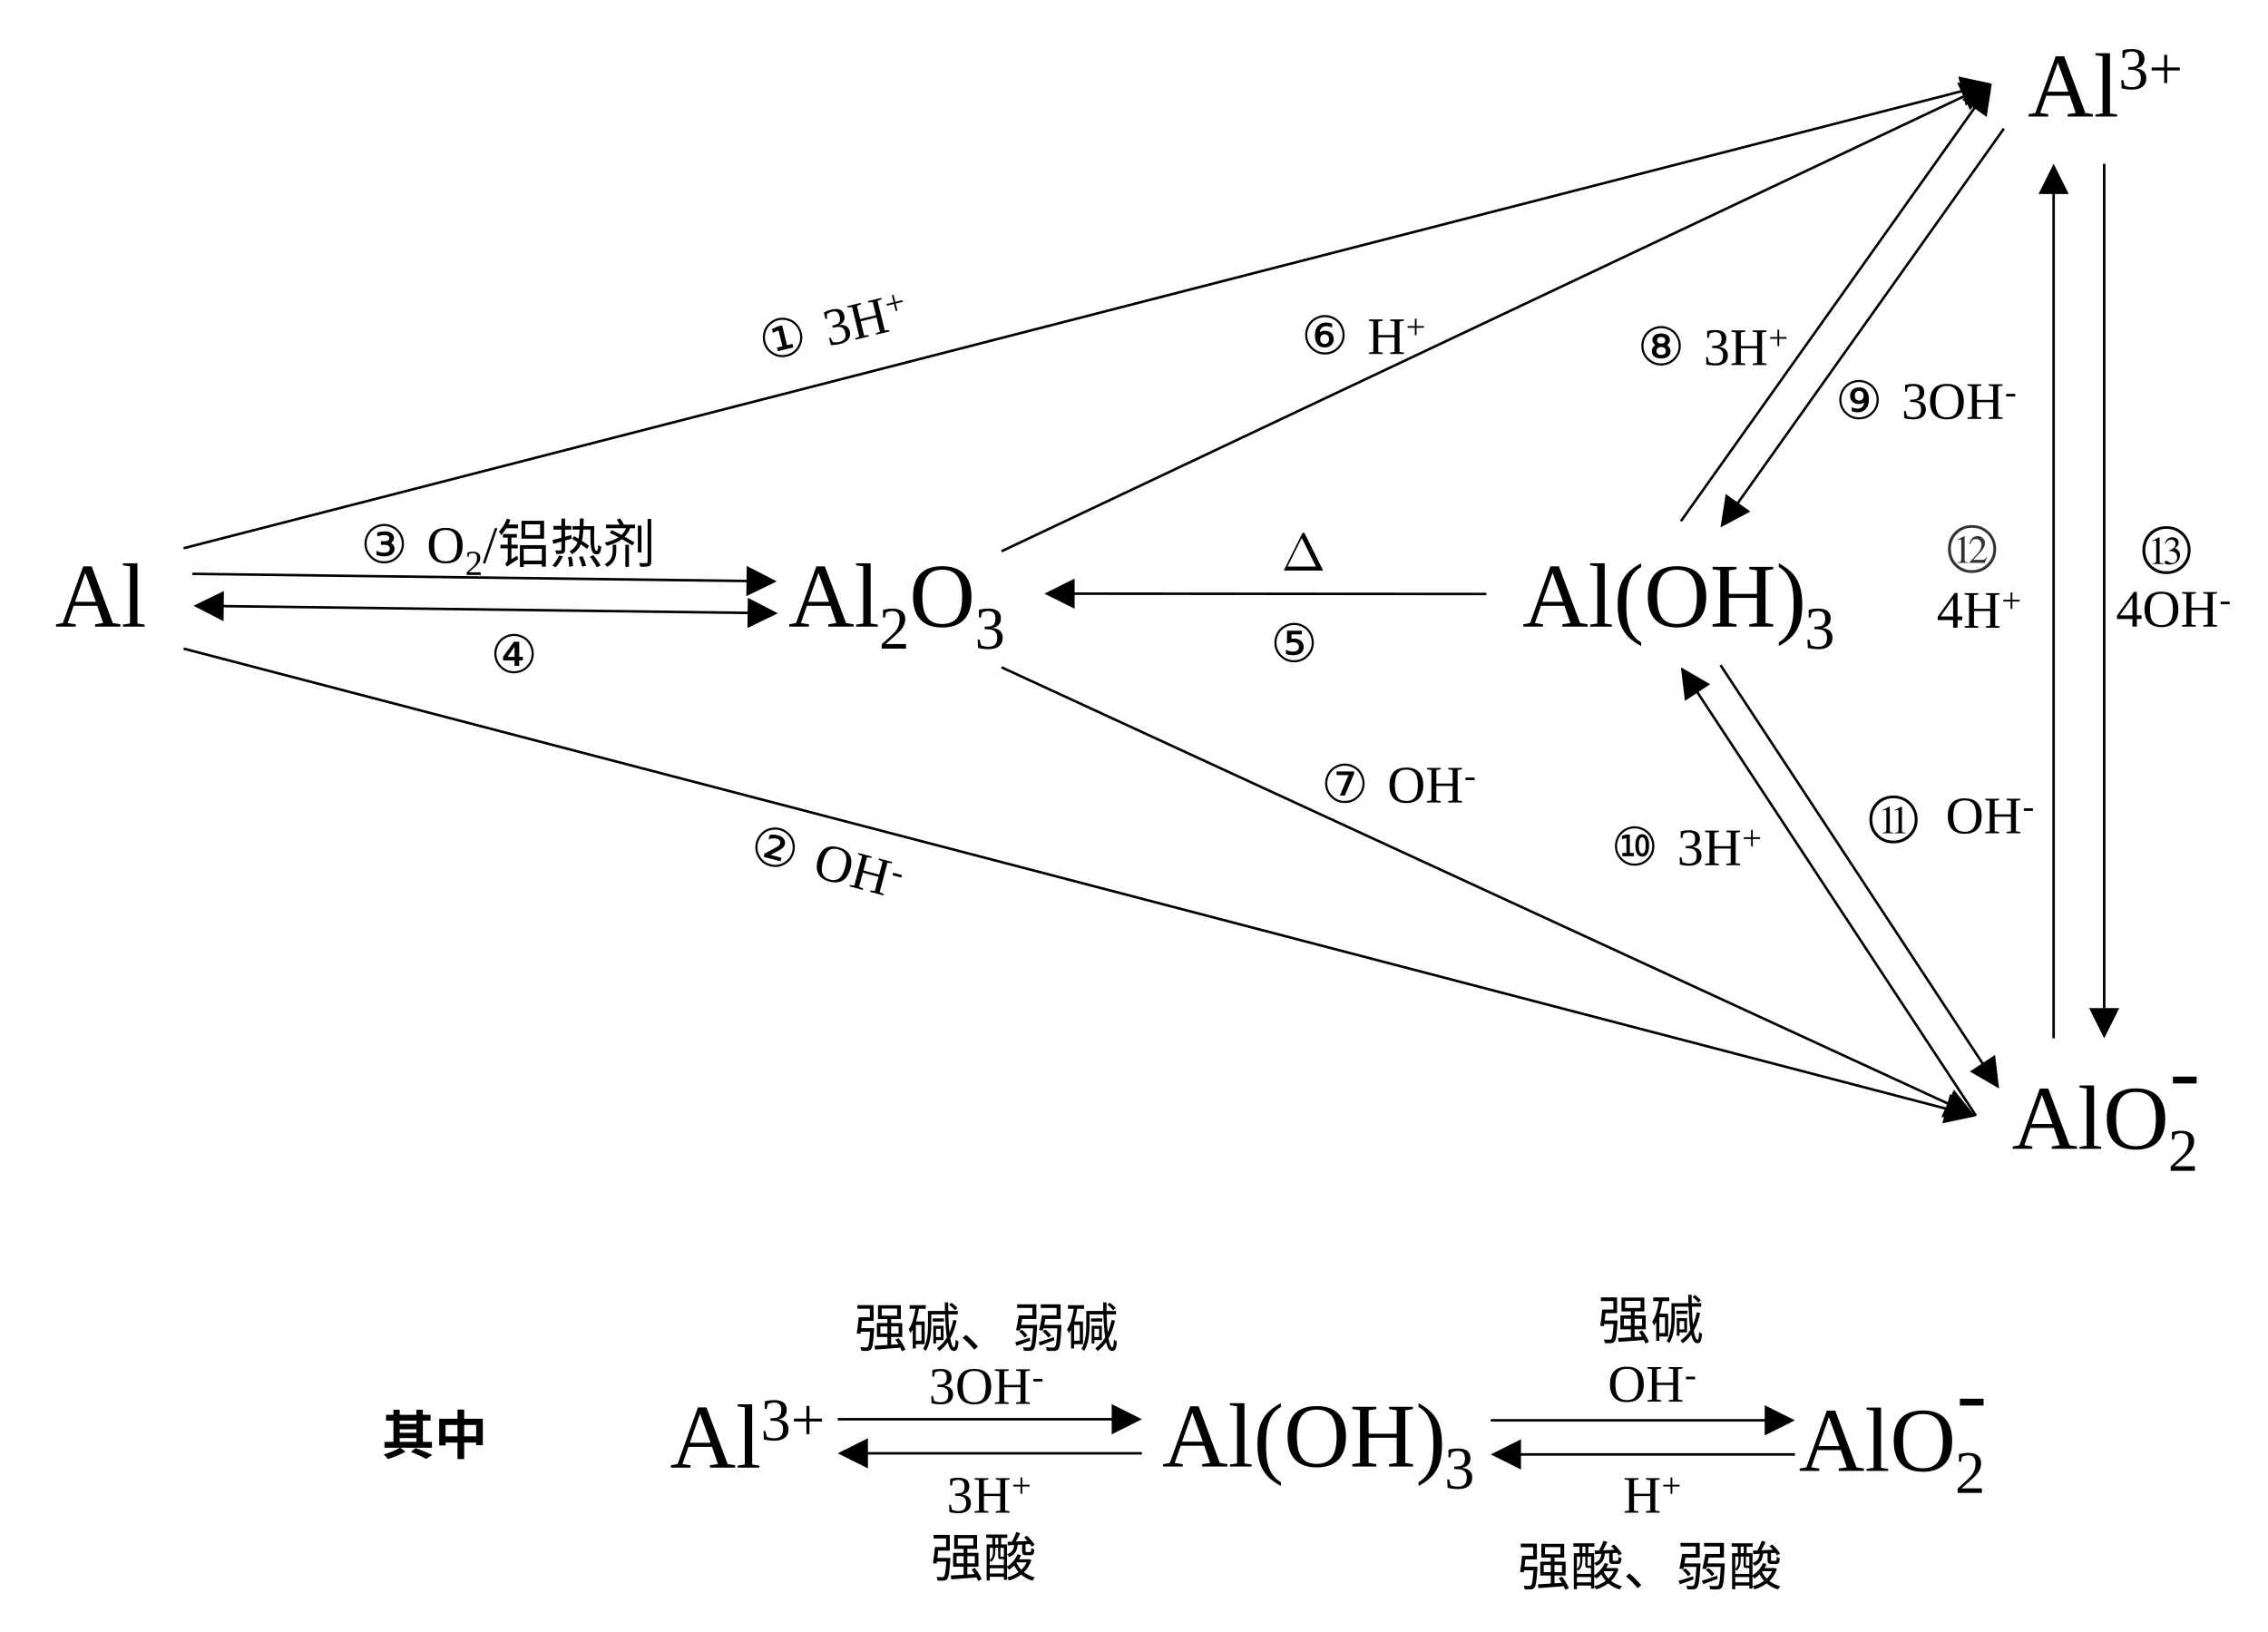
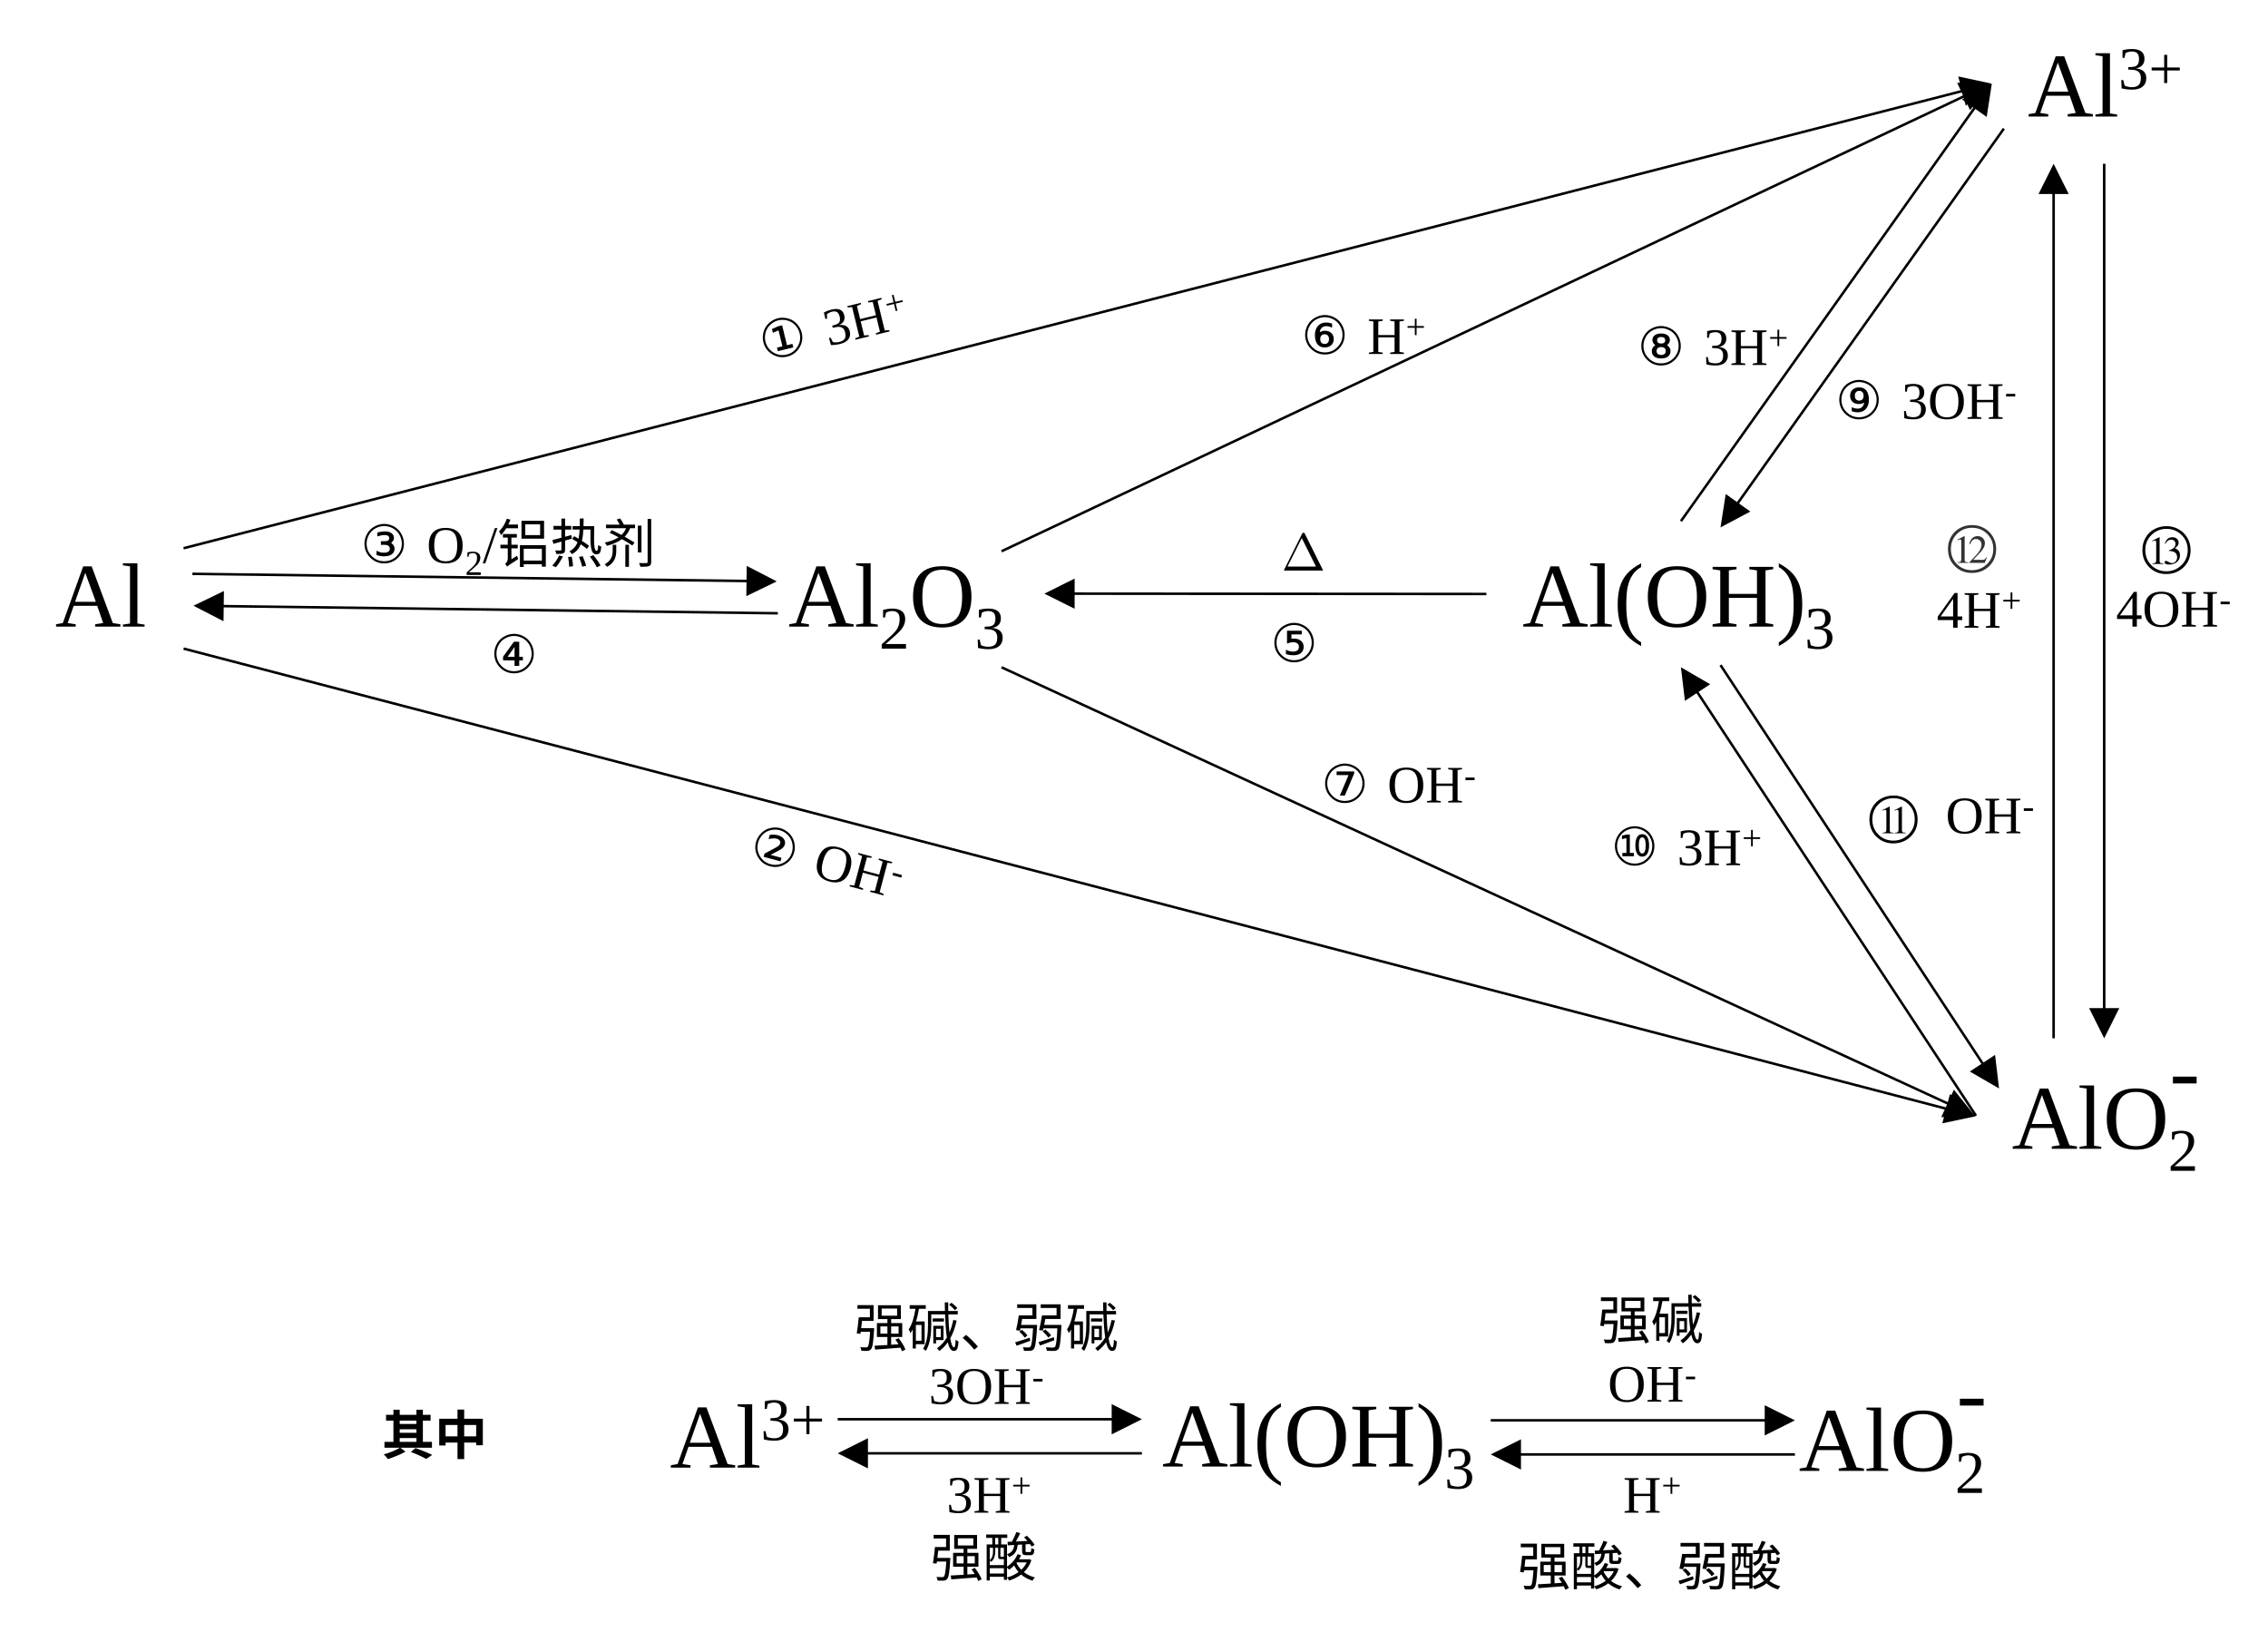
<svg xmlns="http://www.w3.org/2000/svg" width="2063" height="1484" xml:space="preserve" overflow="hidden">
  <g transform="translate(-1135 -421)">
    <text font-family="Times New Roman,Times New Roman_MSFontService,sans-serif" font-weight="400" font-size="83" transform="matrix(1 0 0 1 2979.43 527)">Al</text>
    <text font-family="Times New Roman,Times New Roman_MSFontService,sans-serif" font-weight="400" font-size="55" transform="matrix(1 0 0 1 3061.93 502)">3+</text>
    <text font-family="Times New Roman,Times New Roman_MSFontService,sans-serif" font-weight="400" font-size="83" transform="matrix(1 0 0 1 2964.97 1466)">AlO</text>
    <text font-family="Times New Roman,Times New Roman_MSFontService,sans-serif" font-weight="400" font-size="55" transform="matrix(1 0 0 1 3107.05 1486)">2</text>
    <text font-family="Times New Roman,Times New Roman_MSFontService,sans-serif" font-weight="400" font-size="83" transform="matrix(1 0 0 1 3108.44 1423)">-</text>
    <path d="M3050.15 570 3050.15 1342.57 3047.85 1342.57 3047.85 570ZM3062.75 1337.99 3049 1365.49 3035.25 1337.99Z" />
    <path d="M3004.15 592.917 3004.15 1365.49 3001.85 1365.49 3001.85 592.917ZM2989.25 597.5 3003 570 3016.75 597.5Z" />
    <text font-family="Times New Roman,Times New Roman_MSFontService,sans-serif" font-weight="400" font-size="83" transform="matrix(1 0 0 1 1185.18 991)">Al</text>
    <path d="M22.474 4.594 1644.59 421.581 1644.02 423.801 21.903 6.814ZM23.211 20.164 0 0 30.057-6.47Z" transform="matrix(-1 0 0 1 2946.3 497)" />
    <path d="M1302.29 1009.89 2909.97 1429.56 2909.39 1431.78 1301.71 1012.11ZM2908.7 1416.2 2931.84 1436.45 2901.76 1442.81Z" />
    <text font-family="Times New Roman,Times New Roman_MSFontService,sans-serif" font-weight="400" font-size="83" transform="matrix(1 0 0 1 1852.12 991)">Al</text>
    <text font-family="Times New Roman,Times New Roman_MSFontService,sans-serif" font-weight="400" font-size="55" transform="matrix(1 0 0 1 1934.62 1011)">2</text>
    <text font-family="Times New Roman,Times New Roman_MSFontService,sans-serif" font-weight="400" font-size="83" transform="matrix(1 0 0 1 1962.12 991)">O</text>
    <text font-family="Times New Roman,Times New Roman_MSFontService,sans-serif" font-weight="400" font-size="55" transform="matrix(1 0 0 1 2021.7 1011)">3</text>
    <path d="M2046.48 1026.96 2911.17 1425.59 2910.22 1427.67 2045.52 1029.04ZM2912.29 1412.22 2931.51 1436.22 2900.78 1437.2Z" />
    <path d="M21.21 8.759 900.46 424.418 899.48 426.49 20.23 10.831ZM18.985 24.184 0 0 30.738-0.678Z" transform="matrix(-1 0 0 1 2945.97 497)" />
    <text font-family="Times New Roman,Times New Roman_MSFontService,sans-serif" font-weight="400" font-size="83" transform="matrix(1 0 0 1 2519.82 991)">Al(OH)</text>
    <text font-family="Times New Roman,Times New Roman_MSFontService,sans-serif" font-weight="400" font-size="55" transform="matrix(1 0 0 1 2776.48 1011)">3</text>
    <path d="M2677.55 1046.52 2933.31 1435.28 2931.4 1436.54 2675.64 1047.78ZM2667.63 1058.53 2664 1028 2690.6 1043.42Z" />
    <path d="M14.207 18.018 283.754 397.396 281.885 398.724 12.339 19.345ZM4.719 30.382 0 0 27.137 14.454Z" transform="matrix(-1 0 0 1 2946.82 497)" />
    <path d="M2487.04 962.461 2107.92 962.164 2107.92 959.872 2487.05 960.169ZM2112.49 974.772 2085 961 2112.51 947.272Z" />
    <path d="M1818.61 950.719 1309.99 944.146 1310.01 941.854 1818.64 948.428ZM1814.22 935.765 1841.54 949.87 1813.87 963.263Z" />
-     <path d="M1819.61 979.719 1333.9 973.442 1333.93 971.151 1819.64 977.428ZM1815.22 964.765 1842.54 978.87 1814.87 992.263ZM1338.32 986.104 1311 972 1338.68 958.607Z" />
+     <path d="M1842.53 980.015 1333.9 973.442 1333.93 971.151 1842.56 977.724ZM1338.32 986.104 1311 972 1338.68 958.607Z" />
    <text font-family="DengXian,DengXian_MSFontService,sans-serif" font-weight="400" font-size="48" transform="matrix(0.971766 -0.235945 0.235945 0.971766 1830.02 750)">①</text>
    <text font-family="Times New Roman,Times New Roman_MSFontService,sans-serif" font-weight="400" font-size="48" transform="matrix(0.971766 -0.235945 0.235945 0.971766 1888.48 736)">3H</text>
    <text font-family="Times New Roman,Times New Roman_MSFontService,sans-serif" font-weight="400" font-size="32" transform="matrix(0.971766 -0.235945 0.235945 0.971766 1942.52 709)">+</text>
    <text font-family="DengXian,DengXian_MSFontService,sans-serif" font-weight="400" font-size="48" transform="matrix(0.9664 0.257044 -0.257044 0.9664 1814.75 1203)">②</text>
    <text font-family="Times New Roman,Times New Roman_MSFontService,sans-serif" font-weight="400" font-size="48" transform="matrix(0.9664 0.257044 -0.257044 0.9664 1872.88 1218)">OH</text>
    <text font-family="Times New Roman,Times New Roman_MSFontService,sans-serif" font-weight="400" font-size="32" transform="matrix(0.9664 0.257044 -0.257044 0.9664 1944.03 1223)">-</text>
    <text font-family="DengXian,DengXian_MSFontService,sans-serif" font-weight="400" font-size="48" transform="matrix(1 0 0 1 1462.96 933)">③</text>
    <text font-family="Times New Roman,Times New Roman_MSFontService,sans-serif" font-weight="400" font-size="48" transform="matrix(1 0 0 1 1523.11 933)">O</text>
    <text font-family="Times New Roman,Times New Roman_MSFontService,sans-serif" font-weight="400" font-size="32" transform="matrix(1 0 0 1 1558.06 944)">2</text>
    <text font-family="Times New Roman,Times New Roman_MSFontService,sans-serif" font-weight="400" font-size="48" transform="matrix(1 0 0 1 1574.1 933)">/</text>
    <text font-family="DengXian,DengXian_MSFontService,sans-serif" font-weight="400" font-size="48" transform="matrix(1 0 0 1 1587.28 933)">铝热剂</text>
    <text font-family="DengXian,DengXian_MSFontService,sans-serif" font-weight="400" font-size="48" transform="matrix(1 0 0 1 1581.05 1033)">④</text>
    <text font-family="DengXian,DengXian_MSFontService,sans-serif" font-weight="400" font-size="48" transform="matrix(1 0 0 1 2290.61 1023)">⑤</text>
    <text font-family="Cambria Math,Cambria Math_MSFontService,sans-serif" font-weight="400" font-size="48" transform="matrix(1 0 0 1 2300.67 940)">Δ</text>
    <text font-family="DengXian,DengXian_MSFontService,sans-serif" font-weight="400" font-size="48" transform="matrix(1 0 0 1 2318.62 743)">⑥</text>
    <text font-family="Times New Roman,Times New Roman_MSFontService,sans-serif" font-weight="400" font-size="48" transform="matrix(1 0 0 1 2378.77 743)">H</text>
    <text font-family="Times New Roman,Times New Roman_MSFontService,sans-serif" font-weight="400" font-size="32" transform="matrix(1 0 0 1 2413.72 729)">+</text>
    <path d="M0.934-0.664 245.401 343.416 243.533 344.743-0.934 0.664ZM253.02 332.379 257.739 362.76 230.603 348.306Z" transform="matrix(-1 0 0 1 2957.74 538)" />
    <path d="M2700.96 1025.37 2941.72 1391.34 2939.81 1392.6 2699.04 1026.63ZM2949.73 1380.58 2953.36 1411.11 2926.76 1395.7Z" />
    <text font-family="DengXian,DengXian_MSFontService,sans-serif" font-weight="400" font-size="48" transform="matrix(1 0 0 1 2336.77 1151)">⑦</text>
    <text font-family="Times New Roman,Times New Roman_MSFontService,sans-serif" font-weight="400" font-size="48" transform="matrix(1 0 0 1 2396.93 1151)">OH</text>
    <text font-family="Times New Roman,Times New Roman_MSFontService,sans-serif" font-weight="400" font-size="32" transform="matrix(1 0 0 1 2466.82 1137)">-</text>
    <text font-family="DengXian,DengXian_MSFontService,sans-serif" font-weight="400" font-size="48" transform="matrix(1 0 0 1 2624.4 753)">⑧</text>
    <text font-family="Times New Roman,Times New Roman_MSFontService,sans-serif" font-weight="400" font-size="48" transform="matrix(1 0 0 1 2684.56 753)">3H</text>
    <text font-family="Times New Roman,Times New Roman_MSFontService,sans-serif" font-weight="400" font-size="32" transform="matrix(1 0 0 1 2743.57 739)">+</text>
    <text font-family="DengXian,DengXian_MSFontService,sans-serif" font-weight="400" font-size="48" transform="matrix(1 0 0 1 2600.39 1208)">⑩</text>
    <text font-family="Times New Roman,Times New Roman_MSFontService,sans-serif" font-weight="400" font-size="48" transform="matrix(1 0 0 1 2660.55 1208)">3H</text>
    <text font-family="Times New Roman,Times New Roman_MSFontService,sans-serif" font-weight="400" font-size="32" transform="matrix(1 0 0 1 2719.56 1194)">+</text>
    <text font-family="DengXian,DengXian_MSFontService,sans-serif" font-weight="400" font-size="48" transform="matrix(1 0 0 1 2804.47 802)">⑨</text>
    <text font-family="Times New Roman,Times New Roman_MSFontService,sans-serif" font-weight="400" font-size="48" transform="matrix(1 0 0 1 2864.63 802)">3OH</text>
    <text font-family="Times New Roman,Times New Roman_MSFontService,sans-serif" font-weight="400" font-size="32" transform="matrix(1 0 0 1 2958.58 788)">-</text>
    <text font-family="Cambria Math,Cambria Math_MSFontService,sans-serif" font-weight="400" font-size="48" transform="matrix(1 0 0 1 3083.22 934)">⑬</text>
    <text font-family="Times New Roman,Times New Roman_MSFontService,sans-serif" font-weight="400" font-size="48" transform="matrix(1 0 0 1 3059.73 991)">4OH</text>
    <text font-family="Times New Roman,Times New Roman_MSFontService,sans-serif" font-weight="400" font-size="32" transform="matrix(1 0 0 1 3153.69 977)">-</text>
    <text font-family="Cambria Math,Cambria Math_MSFontService,sans-serif" font-weight="400" font-size="48" transform="matrix(1 0 0 1 2834.91 1179)">⑪</text>
    <text font-family="Times New Roman,Times New Roman_MSFontService,sans-serif" font-weight="400" font-size="48" transform="matrix(1 0 0 1 2904.81 1179)">OH</text>
    <text font-family="Times New Roman,Times New Roman_MSFontService,sans-serif" font-weight="400" font-size="32" transform="matrix(1 0 0 1 2974.7 1165)">-</text>
    <text fill="#333333" font-family="Cambria Math,Cambria Math_MSFontService,sans-serif" font-weight="400" font-size="48" transform="matrix(1 0 0 1 2906.37 933)">⑫</text>
    <text font-family="Times New Roman,Times New Roman_MSFontService,sans-serif" font-weight="400" font-size="48" transform="matrix(1 0 0 1 2896.63 992)">4H</text>
    <text font-family="Times New Roman,Times New Roman_MSFontService,sans-serif" font-weight="400" font-size="32" transform="matrix(1 0 0 1 2955.64 978)">+</text>
    <text font-family="Times New Roman,Times New Roman_MSFontService,sans-serif" font-weight="400" font-size="83" transform="matrix(1 0 0 1 1744.39 1756)">Al</text>
    <text font-family="Times New Roman,Times New Roman_MSFontService,sans-serif" font-weight="400" font-size="55" transform="matrix(1 0 0 1 1826.89 1731)">3+</text>
    <text font-family="Times New Roman,Times New Roman_MSFontService,sans-serif" font-weight="400" font-size="83" transform="matrix(1 0 0 1 2192.14 1755)">Al(OH)</text>
    <text font-family="Times New Roman,Times New Roman_MSFontService,sans-serif" font-weight="400" font-size="55" transform="matrix(1 0 0 1 2448.81 1775)">3</text>
    <text font-family="Times New Roman,Times New Roman_MSFontService,sans-serif" font-weight="400" font-size="83" transform="matrix(1 0 0 1 2771.18 1759)">AlO</text>
    <text font-family="Times New Roman,Times New Roman_MSFontService,sans-serif" font-weight="400" font-size="55" transform="matrix(1 0 0 1 2913.27 1779)">2</text>
    <text font-family="Times New Roman,Times New Roman_MSFontService,sans-serif" font-weight="400" font-size="83" transform="matrix(1 0 0 1 2914.65 1716)">-</text>
    <path d="M2491 1711.85 2744.79 1711.85 2744.79 1714.15 2491 1714.15ZM2740.2 1699.25 2767.7 1713 2740.2 1726.75Z" />
    <path d="M2513.92 1742.85 2767.7 1742.85 2767.7 1745.15 2513.92 1745.15ZM2518.5 1757.75 2491 1744 2518.5 1730.25Z" />
    <path d="M1897 1710.85 2150.79 1710.85 2150.79 1713.15 1897 1713.15ZM2146.2 1698.25 2173.7 1712 2146.2 1725.75Z" />
    <path d="M1919.92 1741.85 2173.7 1741.85 2173.7 1744.15 1919.92 1744.15ZM1924.5 1756.75 1897 1743 1924.5 1729.25Z" />
-     <text font-family="Times New Roman,Times New Roman_MSFontService,sans-serif" font-weight="400" font-size="48" transform="matrix(1 0 0 1 1979.82 1698)">3</text>
-     <text font-family="Times New Roman,Times New Roman_MSFontService,sans-serif" font-weight="400" font-size="48" transform="matrix(1 0 0 1 2003.88 1698)">OH</text>
+     <text font-family="Times New Roman,Times New Roman_MSFontService,sans-serif" font-weight="400" font-size="48" transform="matrix(1 0 0 1 1979.82 1698)">3OH</text>
    <text font-family="Times New Roman,Times New Roman_MSFontService,sans-serif" font-weight="400" font-size="32" transform="matrix(1 0 0 1 2073.78 1684)">-</text>
    <text font-family="Times New Roman,Times New Roman_MSFontService,sans-serif" font-weight="400" font-size="48" transform="matrix(1 0 0 1 2597.49 1696)">OH</text>
    <text font-family="Times New Roman,Times New Roman_MSFontService,sans-serif" font-weight="400" font-size="32" transform="matrix(1 0 0 1 2667.39 1682)">-</text>
-     <text font-family="Times New Roman,Times New Roman_MSFontService,sans-serif" font-weight="400" font-size="48" transform="matrix(1 0 0 1 1996.03 1797)">3</text>
-     <text font-family="Times New Roman,Times New Roman_MSFontService,sans-serif" font-weight="400" font-size="48" transform="matrix(1 0 0 1 2020.09 1797)">H</text>
+     <text font-family="Times New Roman,Times New Roman_MSFontService,sans-serif" font-weight="400" font-size="48" transform="matrix(1 0 0 1 1996.03 1797)">3H</text>
    <text font-family="Times New Roman,Times New Roman_MSFontService,sans-serif" font-weight="400" font-size="32" transform="matrix(1 0 0 1 2055.04 1783)">+</text>
    <text font-family="Times New Roman,Times New Roman_MSFontService,sans-serif" font-weight="400" font-size="48" transform="matrix(1 0 0 1 2611.38 1797)">H</text>
    <text font-family="Times New Roman,Times New Roman_MSFontService,sans-serif" font-weight="400" font-size="32" transform="matrix(1 0 0 1 2646.32 1783)">+</text>
    <text font-family="Source Han Serif SC,Source Han Serif SC_MSFontService,sans-serif" font-weight="400" font-size="48" transform="matrix(1 0 0 1 1912.15 1646)">强碱、弱碱</text>
    <text font-family="Source Han Serif SC,Source Han Serif SC_MSFontService,sans-serif" font-weight="400" font-size="48" transform="matrix(1 0 0 1 1981.46 1855)">强酸</text>
    <text font-family="Source Han Serif SC,Source Han Serif SC_MSFontService,sans-serif" font-weight="400" font-size="48" transform="matrix(1 0 0 1 2515.54 1863)">强酸、弱酸</text>
    <text font-family="Source Han Serif SC,Source Han Serif SC_MSFontService,sans-serif" font-weight="400" font-size="48" transform="matrix(1 0 0 1 2588.43 1639)">强碱</text>
    <text font-family="Source Han Serif SC Heavy,Source Han Serif SC Heavy_MSFontService,sans-serif" font-weight="900" font-size="48" transform="matrix(1 0 0 1 1482.31 1744)">其中</text>
  </g>
</svg>
